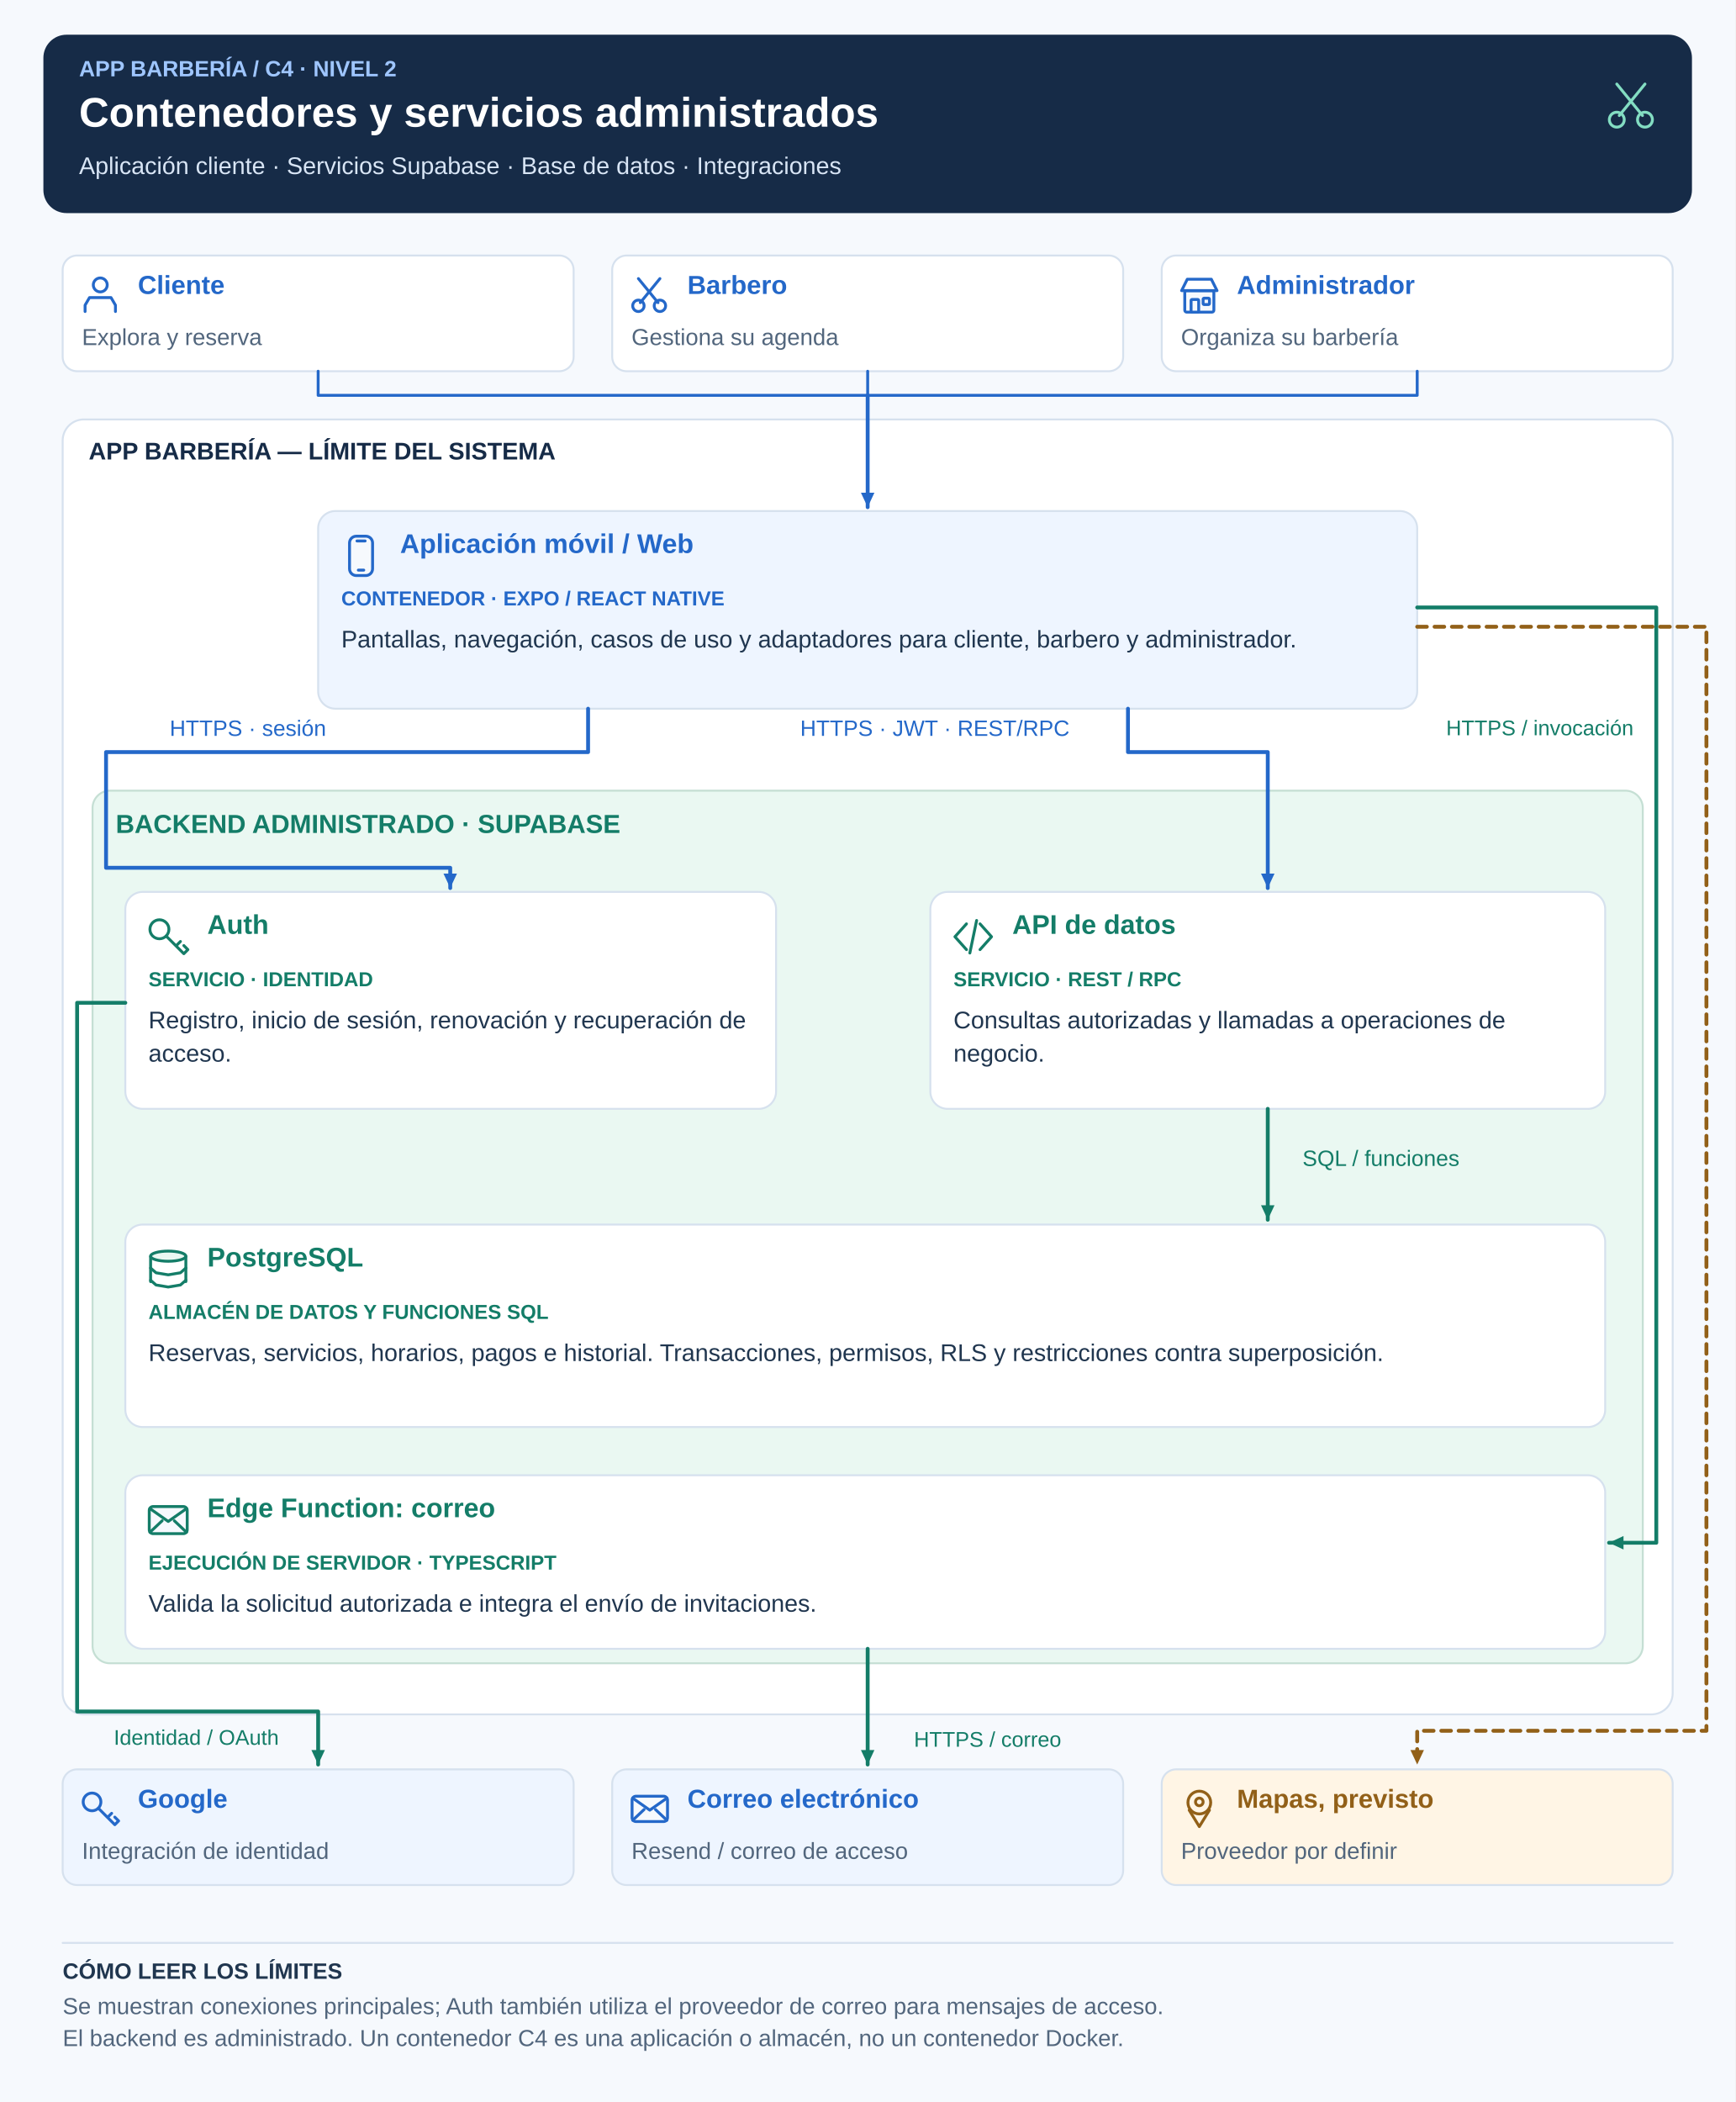
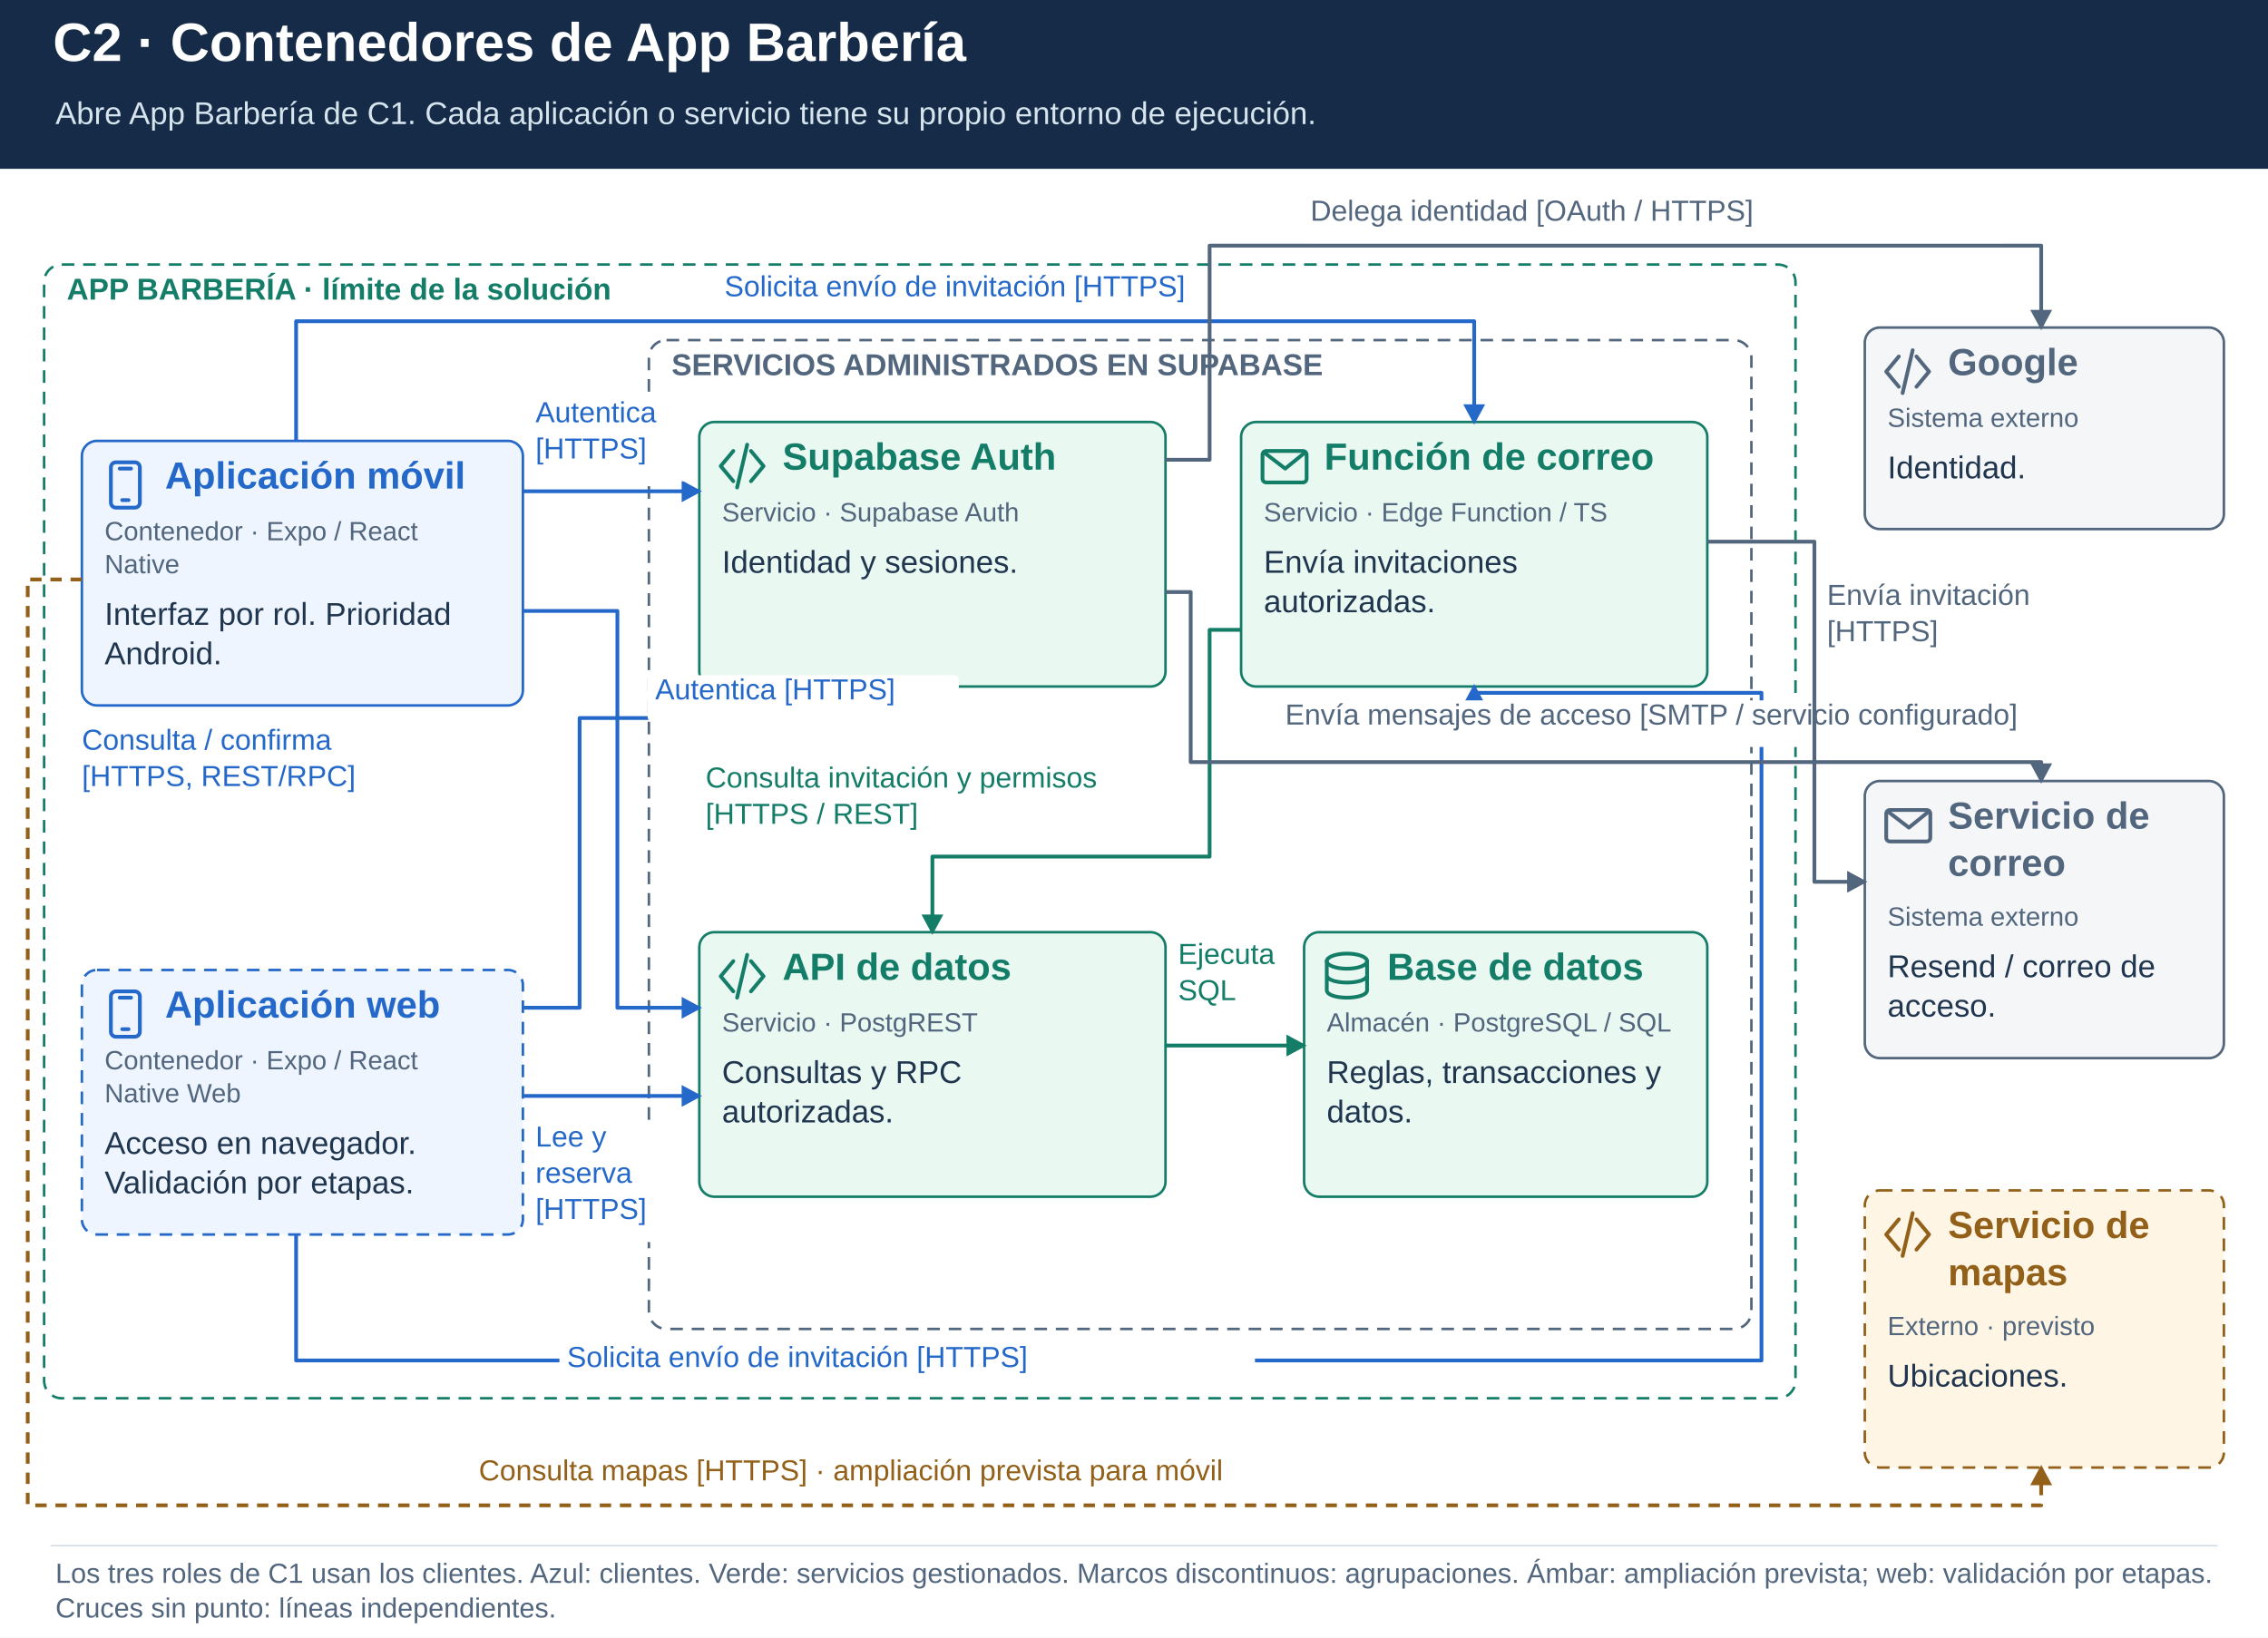
- <svg xmlns="http://www.w3.org/2000/svg" width="1800" height="2180" viewBox="0 0 1800 2180">
-   <rect width="1800" height="2180" fill="#f6f9fd" />
-   <rect x="45" y="36" width="1710" height="185" rx="24" fill="#162b47" stroke="none" stroke-width="2" />
-   <text x="82" y="64" font-family="Arial, sans-serif" font-size="23" font-weight="700" fill="#9fc6ff" dominant-baseline="text-before-edge">APP BARBERÍA / C4 · NIVEL 2</text>
-   <text x="82" y="103" font-family="Arial, sans-serif" font-size="43" font-weight="700" fill="#ffffff" dominant-baseline="text-before-edge">Contenedores y servicios administrados</text>
-   <text x="82" y="164" font-family="Arial, sans-serif" font-size="25" font-weight="400" fill="#d8e5f5" dominant-baseline="text-before-edge">Aplicación cliente · Servicios Supabase · Base de datos · Integraciones</text>
-   <ellipse cx="1677.031" cy="124.109" rx="7.734" ry="7.734" fill="none" stroke="#83ddc2" stroke-width="3" />
-   <ellipse cx="1706.25" cy="124.109" rx="7.734" ry="7.734" fill="none" stroke="#83ddc2" stroke-width="3" />
-   <polyline points="1679.609,119.812 1706.25,87.156" fill="none" stroke="#83ddc2" stroke-width="3" stroke-linecap="round" stroke-linejoin="round" />
-   <polyline points="1703.672,119.812 1677.031,87.156" fill="none" stroke="#83ddc2" stroke-width="3" stroke-linecap="round" stroke-linejoin="round" />
-   <rect x="65" y="265" width="530" height="120" rx="15" fill="#ffffff" stroke="#d6e1ee" stroke-width="2" />
-   <ellipse cx="104.0" cy="295.5" rx="7.219" ry="7.219" fill="none" stroke="#2468c9" stroke-width="3" />
-   <polyline points="88.25,323.062 88.25,316.5 92.844,308.625 115.156,308.625 119.75,316.5 119.75,323.062" fill="none" stroke="#2468c9" stroke-width="3" stroke-linecap="round" stroke-linejoin="round" />
-   <text x="143" y="287" font-family="Arial, sans-serif" font-size="27" font-weight="700" fill="#2468c9" dominant-baseline="text-before-edge">Cliente</text>
-   <text x="85" y="342" font-family="Arial, sans-serif" font-size="24" font-weight="400" fill="#52667d" dominant-baseline="text-before-edge">Explora y reserva</text>
-   <rect x="635" y="265" width="530" height="120" rx="15" fill="#ffffff" stroke="#d6e1ee" stroke-width="2" />
-   <ellipse cx="662.188" cy="317.156" rx="5.906" ry="5.906" fill="none" stroke="#2468c9" stroke-width="3" />
-   <ellipse cx="684.5" cy="317.156" rx="5.906" ry="5.906" fill="none" stroke="#2468c9" stroke-width="3" />
-   <polyline points="664.156,313.875 684.5,288.938" fill="none" stroke="#2468c9" stroke-width="3" stroke-linecap="round" stroke-linejoin="round" />
-   <polyline points="682.531,313.875 662.188,288.938" fill="none" stroke="#2468c9" stroke-width="3" stroke-linecap="round" stroke-linejoin="round" />
-   <text x="713" y="287" font-family="Arial, sans-serif" font-size="27" font-weight="700" fill="#2468c9" dominant-baseline="text-before-edge">Barbero</text>
-   <text x="655" y="342" font-family="Arial, sans-serif" font-size="24" font-weight="400" fill="#52667d" dominant-baseline="text-before-edge">Gestiona su agenda</text>
-   <rect x="1205" y="265" width="530" height="120" rx="15" fill="#ffffff" stroke="#d6e1ee" stroke-width="2" />
-   <rect x="1228.906" y="301.406" width="30.188" height="22.312" rx="2" fill="#f6f9fd" stroke="#2468c9" stroke-width="3" />
-   <polyline points="1225.625,301.406 1231.531,289.594 1256.469,289.594 1262.375,301.406 1225.625,301.406" fill="none" stroke="#2468c9" stroke-width="3" stroke-linecap="round" stroke-linejoin="round" />
-   <rect x="1235.469" y="310.594" width="7.875" height="13.125" rx="1" fill="#f6f9fd" stroke="#2468c9" stroke-width="3" />
-   <rect x="1247.938" y="309.281" width="6.562" height="6.562" rx="1" fill="#f6f9fd" stroke="#2468c9" stroke-width="3" />
-   <text x="1283" y="287" font-family="Arial, sans-serif" font-size="27" font-weight="700" fill="#2468c9" dominant-baseline="text-before-edge">Administrador</text>
-   <text x="1225" y="342" font-family="Arial, sans-serif" font-size="24" font-weight="400" fill="#52667d" dominant-baseline="text-before-edge">Organiza su barbería</text>
-   <rect x="65" y="435" width="1670" height="1343" rx="22" fill="#ffffff" stroke="#d6e1ee" stroke-width="2" />
-   <text x="92" y="460" font-family="Arial, sans-serif" font-size="25" font-weight="700" fill="#162b47" dominant-baseline="text-before-edge">APP BARBERÍA — LÍMITE DEL SISTEMA</text>
-   <rect x="330" y="530" width="1140" height="205" rx="18" fill="#eef5ff" stroke="#d6e1ee" stroke-width="2" />
-   <rect x="362.547" y="556.109" width="23.906" height="40.781" rx="7" fill="#f6f9fd" stroke="#2468c9" stroke-width="3" />
-   <polyline points="370.281,561.031 378.719,561.031" fill="none" stroke="#2468c9" stroke-width="3" stroke-linecap="round" stroke-linejoin="round" />
-   <polyline points="371.688,591.266 377.312,591.266" fill="none" stroke="#2468c9" stroke-width="3" stroke-linecap="round" stroke-linejoin="round" />
-   <text x="415" y="555" font-family="Arial, sans-serif" font-size="28" font-weight="700" fill="#2468c9" dominant-baseline="text-before-edge">Aplicación móvil / Web</text>
-   <text x="354" y="614" font-family="Arial, sans-serif" font-size="21" font-weight="700" fill="#2468c9" dominant-baseline="text-before-edge">CONTENEDOR · EXPO / REACT NATIVE</text>
-   <text x="354" y="655" font-family="Arial, sans-serif" font-size="25" font-weight="400" fill="#20364f" dominant-baseline="text-before-edge">Pantallas, navegación, casos de uso y adaptadores para cliente, barbero y administrador.</text>
-   <polyline points="330,385 330,410 900,410" fill="none" stroke="#2468c9" stroke-width="3" stroke-linecap="round" stroke-linejoin="round" />
-   <polyline points="900,410 900,526" fill="none" stroke="#2468c9" stroke-width="4" stroke-linecap="round" stroke-linejoin="round" />
-   <polygon points="900,526 907.0,511.0 893.0,511.0" fill="#2468c9" />
-   <polyline points="1470,385 1470,410 900,410" fill="none" stroke="#2468c9" stroke-width="3" stroke-linecap="round" stroke-linejoin="round" />
-   <polyline points="900,385 900,410" fill="none" stroke="#2468c9" stroke-width="3" stroke-linecap="round" stroke-linejoin="round" />
-   <rect x="96" y="820" width="1608" height="905" rx="18" fill="#eaf8f2" stroke="#c5dfd4" stroke-width="2" />
-   <text x="120" y="846" font-family="Arial, sans-serif" font-size="27" font-weight="700" fill="#147d68" dominant-baseline="text-before-edge">BACKEND ADMINISTRADO · SUPABASE</text>
-   <rect x="130" y="925" width="675" height="225" rx="18" fill="#ffffff" stroke="#d6e1ee" stroke-width="2" />
-   <ellipse cx="165.359" cy="963.766" rx="9.844" ry="9.844" fill="none" stroke="#147d68" stroke-width="3" />
-   <polyline points="172.391,970.797 190.672,989.078 194.891,984.859 190.672,980.641" fill="none" stroke="#147d68" stroke-width="3" stroke-linecap="round" stroke-linejoin="round" />
-   <polyline points="182.938,980.641 187.156,976.422" fill="none" stroke="#147d68" stroke-width="3" stroke-linecap="round" stroke-linejoin="round" />
-   <text x="215" y="950" font-family="Arial, sans-serif" font-size="28" font-weight="700" fill="#147d68" dominant-baseline="text-before-edge">Auth</text>
-   <text x="154" y="1009" font-family="Arial, sans-serif" font-size="21" font-weight="700" fill="#147d68" dominant-baseline="text-before-edge">SERVICIO · IDENTIDAD</text>
-   <text x="154" y="1050" font-family="Arial, sans-serif" font-size="25" font-weight="400" fill="#20364f" dominant-baseline="text-before-edge">Registro, inicio de sesión, renovación y recuperación de</text>
-   <text x="154" y="1084.5" font-family="Arial, sans-serif" font-size="25" font-weight="400" fill="#20364f" dominant-baseline="text-before-edge">acceso.</text>
-   <rect x="965" y="925" width="700" height="225" rx="18" fill="#ffffff" stroke="#d6e1ee" stroke-width="2" />
-   <polyline points="1002.469,958.141 990.516,971.5 1002.469,984.859" fill="none" stroke="#147d68" stroke-width="3" stroke-linecap="round" stroke-linejoin="round" />
-   <polyline points="1016.531,958.141 1028.484,971.5 1016.531,984.859" fill="none" stroke="#147d68" stroke-width="3" stroke-linecap="round" stroke-linejoin="round" />
-   <polyline points="1013.016,954.625 1005.984,988.375" fill="none" stroke="#147d68" stroke-width="3" stroke-linecap="round" stroke-linejoin="round" />
-   <text x="1050" y="950" font-family="Arial, sans-serif" font-size="28" font-weight="700" fill="#147d68" dominant-baseline="text-before-edge">API de datos</text>
-   <text x="989" y="1009" font-family="Arial, sans-serif" font-size="21" font-weight="700" fill="#147d68" dominant-baseline="text-before-edge">SERVICIO · REST / RPC</text>
-   <text x="989" y="1050" font-family="Arial, sans-serif" font-size="25" font-weight="400" fill="#20364f" dominant-baseline="text-before-edge">Consultas autorizadas y llamadas a operaciones de</text>
-   <text x="989" y="1084.5" font-family="Arial, sans-serif" font-size="25" font-weight="400" fill="#20364f" dominant-baseline="text-before-edge">negocio.</text>
-   <polyline points="610,735 610,780 110,780 110,900 467,900 467,921" fill="none" stroke="#2468c9" stroke-width="4" stroke-linecap="round" stroke-linejoin="round" />
-   <polygon points="467,921 474.0,906.0 460.0,906.0" fill="#2468c9" />
-   <text x="176" y="748" font-family="Arial, sans-serif" font-size="23" font-weight="400" fill="#2468c9" dominant-baseline="text-before-edge">HTTPS · sesión</text>
-   <polyline points="1170,735 1170,780 1315,780 1315,921" fill="none" stroke="#2468c9" stroke-width="4" stroke-linecap="round" stroke-linejoin="round" />
-   <polygon points="1315,921 1322.0,906.0 1308.0,906.0" fill="#2468c9" />
-   <text x="830" y="748" font-family="Arial, sans-serif" font-size="23" font-weight="400" fill="#2468c9" dominant-baseline="text-before-edge">HTTPS · JWT · REST/RPC</text>
-   <rect x="130" y="1270" width="1535" height="210" rx="18" fill="#ffffff" stroke="#d6e1ee" stroke-width="2" />
-   <ellipse cx="174.5" cy="1302.789" rx="18.281" ry="5.273" fill="#eaf8f2" stroke="#147d68" stroke-width="3" />
-   <polyline points="156.219,1303.141 156.219,1329.156" fill="none" stroke="#147d68" stroke-width="3" stroke-linecap="round" stroke-linejoin="round" />
-   <polyline points="192.781,1303.141 192.781,1329.156" fill="none" stroke="#147d68" stroke-width="3" stroke-linecap="round" stroke-linejoin="round" />
-   <polyline points="156.219,1315.094 161.844,1320.016 174.5,1322.125 187.156,1320.016 192.781,1315.094" fill="none" stroke="#147d68" stroke-width="3" stroke-linecap="round" stroke-linejoin="round" />
-   <polyline points="156.219,1327.75 161.844,1332.672 174.5,1334.781 187.156,1332.672 192.781,1327.75" fill="none" stroke="#147d68" stroke-width="3" stroke-linecap="round" stroke-linejoin="round" />
-   <text x="215" y="1295" font-family="Arial, sans-serif" font-size="28" font-weight="700" fill="#147d68" dominant-baseline="text-before-edge">PostgreSQL</text>
-   <text x="154" y="1354" font-family="Arial, sans-serif" font-size="21" font-weight="700" fill="#147d68" dominant-baseline="text-before-edge">ALMACÉN DE DATOS Y FUNCIONES SQL</text>
-   <text x="154" y="1395" font-family="Arial, sans-serif" font-size="25" font-weight="400" fill="#20364f" dominant-baseline="text-before-edge">Reservas, servicios, horarios, pagos e historial. Transacciones, permisos, RLS y restricciones contra superposición.</text>
-   <polyline points="1315,1150 1315,1265" fill="none" stroke="#147d68" stroke-width="4" stroke-linecap="round" stroke-linejoin="round" />
-   <polygon points="1315,1265 1322.0,1250.0 1308.0,1250.0" fill="#147d68" />
-   <text x="1351" y="1194" font-family="Arial, sans-serif" font-size="23" font-weight="400" fill="#147d68" dominant-baseline="text-before-edge">SQL / funciones</text>
-   <rect x="130" y="1530" width="1535" height="180" rx="18" fill="#ffffff" stroke="#d6e1ee" stroke-width="2" />
-   <rect x="154.812" y="1562.438" width="39.375" height="28.125" rx="4" fill="#f6f9fd" stroke="#147d68" stroke-width="3" />
-   <polyline points="155.516,1564.547 174.5,1577.906 193.484,1564.547" fill="none" stroke="#147d68" stroke-width="3" stroke-linecap="round" stroke-linejoin="round" />
-   <polyline points="155.516,1589.156 168.172,1577.203" fill="none" stroke="#147d68" stroke-width="3" stroke-linecap="round" stroke-linejoin="round" />
-   <polyline points="193.484,1589.156 180.828,1577.203" fill="none" stroke="#147d68" stroke-width="3" stroke-linecap="round" stroke-linejoin="round" />
-   <text x="215" y="1555" font-family="Arial, sans-serif" font-size="28" font-weight="700" fill="#147d68" dominant-baseline="text-before-edge">Edge Function: correo</text>
-   <text x="154" y="1614" font-family="Arial, sans-serif" font-size="21" font-weight="700" fill="#147d68" dominant-baseline="text-before-edge">EJECUCIÓN DE SERVIDOR · TYPESCRIPT</text>
-   <text x="154" y="1655" font-family="Arial, sans-serif" font-size="25" font-weight="400" fill="#20364f" dominant-baseline="text-before-edge">Valida la solicitud autorizada e integra el envío de invitaciones.</text>
-   <polyline points="1470,630 1718,630 1718,1600 1669,1600" fill="none" stroke="#147d68" stroke-width="4" stroke-linecap="round" stroke-linejoin="round" />
-   <polygon points="1669,1600 1684.0,1607.0 1684.0,1593.0" fill="#147d68" />
-   <rect x="1490" y="736" width="222" height="68" rx="8" fill="#ffffff" stroke="none" stroke-width="2" />
-   <text x="1500" y="748" font-family="Arial, sans-serif" font-size="22" font-weight="400" fill="#147d68" dominant-baseline="text-before-edge">HTTPS / invocación</text>
-   <polyline points="130,1040 80,1040 80,1775 330,1775 330,1830" fill="none" stroke="#147d68" stroke-width="4" stroke-linecap="round" stroke-linejoin="round" />
-   <polygon points="330,1830 337.0,1815.0 323.0,1815.0" fill="#147d68" />
-   <polyline points="900,1710 900,1830" fill="none" stroke="#147d68" stroke-width="4" stroke-linecap="round" stroke-linejoin="round" />
-   <polygon points="900,1830 907.0,1815.0 893.0,1815.0" fill="#147d68" />
-   <polyline points="1470,650 1770,650 1770,1795 1470,1795 1470,1830" fill="none" stroke="#926018" stroke-width="4" stroke-linecap="round" stroke-linejoin="round" stroke-dasharray="10 8" />
-   <polygon points="1470,1830 1477.0,1815.0 1463.0,1815.0" fill="#926018" />
-   <text x="118" y="1795" font-family="Arial, sans-serif" font-size="22" font-weight="400" fill="#147d68" dominant-baseline="text-before-edge">Identidad / OAuth</text>
-   <text x="948" y="1797" font-family="Arial, sans-serif" font-size="22" font-weight="400" fill="#147d68" dominant-baseline="text-before-edge">HTTPS / correo</text>
-   <rect x="65" y="1835" width="530" height="120" rx="15" fill="#eef5ff" stroke="#d6e1ee" stroke-width="2" />
-   <ellipse cx="95.469" cy="1868.781" rx="9.188" ry="9.188" fill="none" stroke="#2468c9" stroke-width="3" />
-   <polyline points="102.031,1875.344 119.094,1892.406 123.031,1888.469 119.094,1884.531" fill="none" stroke="#2468c9" stroke-width="3" stroke-linecap="round" stroke-linejoin="round" />
-   <polyline points="111.875,1884.531 115.812,1880.594" fill="none" stroke="#2468c9" stroke-width="3" stroke-linecap="round" stroke-linejoin="round" />
-   <text x="143" y="1857" font-family="Arial, sans-serif" font-size="27" font-weight="700" fill="#2468c9" dominant-baseline="text-before-edge">Google</text>
-   <text x="85" y="1912" font-family="Arial, sans-serif" font-size="24" font-weight="400" fill="#52667d" dominant-baseline="text-before-edge">Integración de identidad</text>
-   <rect x="635" y="1835" width="530" height="120" rx="15" fill="#eef5ff" stroke="#d6e1ee" stroke-width="2" />
-   <rect x="655.625" y="1862.875" width="36.75" height="26.25" rx="4" fill="#f6f9fd" stroke="#2468c9" stroke-width="3" />
-   <polyline points="656.281,1864.844 674.0,1877.312 691.719,1864.844" fill="none" stroke="#2468c9" stroke-width="3" stroke-linecap="round" stroke-linejoin="round" />
-   <polyline points="656.281,1887.812 668.094,1876.656" fill="none" stroke="#2468c9" stroke-width="3" stroke-linecap="round" stroke-linejoin="round" />
-   <polyline points="691.719,1887.812 679.906,1876.656" fill="none" stroke="#2468c9" stroke-width="3" stroke-linecap="round" stroke-linejoin="round" />
-   <text x="713" y="1857" font-family="Arial, sans-serif" font-size="27" font-weight="700" fill="#2468c9" dominant-baseline="text-before-edge">Correo electrónico</text>
-   <text x="655" y="1912" font-family="Arial, sans-serif" font-size="24" font-weight="400" fill="#52667d" dominant-baseline="text-before-edge">Resend / correo de acceso</text>
-   <rect x="1205" y="1835" width="530" height="120" rx="15" fill="#fff5e5" stroke="#d6e1ee" stroke-width="2" />
-   <ellipse cx="1244.0" cy="1869.438" rx="11.812" ry="11.812" fill="none" stroke="#926018" stroke-width="3" />
-   <polyline points="1233.5,1877.312 1244.0,1894.375 1254.5,1877.312" fill="none" stroke="#926018" stroke-width="3" stroke-linecap="round" stroke-linejoin="round" />
-   <ellipse cx="1244.0" cy="1868.781" rx="3.938" ry="3.938" fill="none" stroke="#926018" stroke-width="3" />
-   <text x="1283" y="1857" font-family="Arial, sans-serif" font-size="27" font-weight="700" fill="#926018" dominant-baseline="text-before-edge">Mapas, previsto</text>
-   <text x="1225" y="1912" font-family="Arial, sans-serif" font-size="24" font-weight="400" fill="#52667d" dominant-baseline="text-before-edge">Proveedor por definir</text>
-   <polyline points="65,2015 1735,2015" fill="none" stroke="#d6e1ee" stroke-width="2" stroke-linecap="round" stroke-linejoin="round" />
-   <text x="65" y="2037" font-family="Arial, sans-serif" font-size="23" font-weight="700" fill="#20364f" dominant-baseline="text-before-edge">CÓMO LEER LOS LÍMITES</text>
-   <text x="65" y="2073" font-family="Arial, sans-serif" font-size="24" font-weight="400" fill="#52667d" dominant-baseline="text-before-edge">Se muestran conexiones principales; Auth también utiliza el proveedor de correo para mensajes de acceso.</text>
-   <text x="65" y="2106.12" font-family="Arial, sans-serif" font-size="24" font-weight="400" fill="#52667d" dominant-baseline="text-before-edge">El backend es administrado. Un contenedor C4 es una aplicación o almacén, no un contenedor Docker.</text>
+ <svg xmlns="http://www.w3.org/2000/svg" width="1800" height="1300" viewBox="0 0 1800 1300" role="img" aria-labelledby="title desc">
+   <rect width="1800" height="1300" fill="white" />
+   <rect x="0" y="0" width="1800" height="133" rx="0" fill="#162b47" stroke="#162b47" stroke-width="2" />
+   <text x="42.0" y="20.0" font-family="Arial, sans-serif" font-size="43" font-weight="700" fill="white" dominant-baseline="text-before-edge">C2 · Contenedores de App Barbería</text>
+   <text x="44.0" y="82.0" font-family="Arial, sans-serif" font-size="25" font-weight="400" fill="#d5e4ed" dominant-baseline="text-before-edge">Abre App Barbería de C1. Cada aplicación o servicio tiene su propio entorno de ejecución.</text>
+   <rect x="35" y="210" width="1390" height="900" rx="14" fill="white" stroke="#147d68" stroke-width="2" stroke-dasharray="10 7" />
+   <text x="53.0" y="222.0" font-family="Arial, sans-serif" font-size="24" font-weight="700" fill="#147d68" dominant-baseline="text-before-edge">APP BARBERÍA · límite de la solución</text>
+   <rect x="515" y="270" width="875" height="785" rx="14" fill="white" stroke="#52667d" stroke-width="2" stroke-dasharray="10 7" />
+   <text x="533.0" y="282.0" font-family="Arial, sans-serif" font-size="24" font-weight="700" fill="#52667d" dominant-baseline="text-before-edge">SERVICIOS ADMINISTRADOS EN SUPABASE</text>
+   <g data-node="mobile">
+     <rect x="65" y="350" width="350" height="210" rx="12" fill="#eef5ff" stroke="#2468c9" stroke-width="2" />
+     <g transform="translate(81 366)" fill="none" stroke="#2468c9" stroke-width="3" stroke-linecap="round" stroke-linejoin="round">
+       <rect x="7" y="1" width="23" height="36" rx="4" />
+       <path d="M14 6h9M16 31h5" />
+     </g>
+     <text x="131.0" y="368.0" font-family="Arial, sans-serif" font-size="30" font-weight="700" fill="#2468c9" dominant-baseline="text-before-edge">Aplicación móvil</text>
+     <text x="83.0" y="415.0" font-family="Arial, sans-serif" font-size="21" font-weight="400" fill="#52667d" dominant-baseline="text-before-edge">Contenedor · Expo / React</text>
+     <text x="83.0" y="441.2" font-family="Arial, sans-serif" font-size="21" font-weight="400" fill="#52667d" dominant-baseline="text-before-edge">Native</text>
+     <text x="83.0" y="479.5" font-family="Arial, sans-serif" font-size="25" font-weight="400" fill="#20364f" dominant-baseline="text-before-edge">Interfaz por rol. Prioridad</text>
+     <text x="83.0" y="510.8" font-family="Arial, sans-serif" font-size="25" font-weight="400" fill="#20364f" dominant-baseline="text-before-edge">Android.</text>
+   </g>
+   <g data-node="web">
+     <rect x="65" y="770" width="350" height="210" rx="12" fill="#eef5ff" stroke="#2468c9" stroke-width="2" stroke-dasharray="10 7" />
+     <g transform="translate(81 786)" fill="none" stroke="#2468c9" stroke-width="3" stroke-linecap="round" stroke-linejoin="round">
+       <rect x="7" y="1" width="23" height="36" rx="4" />
+       <path d="M14 6h9M16 31h5" />
+     </g>
+     <text x="131.0" y="788.0" font-family="Arial, sans-serif" font-size="30" font-weight="700" fill="#2468c9" dominant-baseline="text-before-edge">Aplicación web</text>
+     <text x="83.0" y="835.0" font-family="Arial, sans-serif" font-size="21" font-weight="400" fill="#52667d" dominant-baseline="text-before-edge">Contenedor · Expo / React</text>
+     <text x="83.0" y="861.2" font-family="Arial, sans-serif" font-size="21" font-weight="400" fill="#52667d" dominant-baseline="text-before-edge">Native Web</text>
+     <text x="83.0" y="899.5" font-family="Arial, sans-serif" font-size="25" font-weight="400" fill="#20364f" dominant-baseline="text-before-edge">Acceso en navegador.</text>
+     <text x="83.0" y="930.8" font-family="Arial, sans-serif" font-size="25" font-weight="400" fill="#20364f" dominant-baseline="text-before-edge">Validación por etapas.</text>
+   </g>
+   <g data-node="auth">
+     <rect x="555" y="335" width="370" height="210" rx="12" fill="#eaf8f2" stroke="#147d68" stroke-width="2" />
+     <g transform="translate(571 351)" fill="none" stroke="#147d68" stroke-width="3" stroke-linecap="round" stroke-linejoin="round">
+       <path d="M11 7L1 19l10 12M25 7l10 12-10 12M22 2l-8 34" />
+     </g>
+     <text x="621.0" y="353.0" font-family="Arial, sans-serif" font-size="30" font-weight="700" fill="#147d68" dominant-baseline="text-before-edge">Supabase Auth</text>
+     <text x="573.0" y="400.0" font-family="Arial, sans-serif" font-size="21" font-weight="400" fill="#52667d" dominant-baseline="text-before-edge">Servicio · Supabase Auth</text>
+     <text x="573.0" y="438.2" font-family="Arial, sans-serif" font-size="25" font-weight="400" fill="#20364f" dominant-baseline="text-before-edge">Identidad y sesiones.</text>
+   </g>
+   <g data-node="api">
+     <rect x="555" y="740" width="370" height="210" rx="12" fill="#eaf8f2" stroke="#147d68" stroke-width="2" />
+     <g transform="translate(571 756)" fill="none" stroke="#147d68" stroke-width="3" stroke-linecap="round" stroke-linejoin="round">
+       <path d="M11 7L1 19l10 12M25 7l10 12-10 12M22 2l-8 34" />
+     </g>
+     <text x="621.0" y="758.0" font-family="Arial, sans-serif" font-size="30" font-weight="700" fill="#147d68" dominant-baseline="text-before-edge">API de datos</text>
+     <text x="573.0" y="805.0" font-family="Arial, sans-serif" font-size="21" font-weight="400" fill="#52667d" dominant-baseline="text-before-edge">Servicio · PostgREST</text>
+     <text x="573.0" y="843.2" font-family="Arial, sans-serif" font-size="25" font-weight="400" fill="#20364f" dominant-baseline="text-before-edge">Consultas y RPC</text>
+     <text x="573.0" y="874.5" font-family="Arial, sans-serif" font-size="25" font-weight="400" fill="#20364f" dominant-baseline="text-before-edge">autorizadas.</text>
+   </g>
+   <g data-node="edge">
+     <rect x="985" y="335" width="370" height="210" rx="12" fill="#eaf8f2" stroke="#147d68" stroke-width="2" />
+     <g transform="translate(1001 351)" fill="none" stroke="#147d68" stroke-width="3" stroke-linecap="round" stroke-linejoin="round">
+       <rect x="1" y="7" width="35" height="25" rx="3" />
+       <path d="M2 8l17 13L35 8" />
+     </g>
+     <text x="1051.0" y="353.0" font-family="Arial, sans-serif" font-size="30" font-weight="700" fill="#147d68" dominant-baseline="text-before-edge">Función de correo</text>
+     <text x="1003.0" y="400.0" font-family="Arial, sans-serif" font-size="21" font-weight="400" fill="#52667d" dominant-baseline="text-before-edge">Servicio · Edge Function / TS</text>
+     <text x="1003.0" y="438.2" font-family="Arial, sans-serif" font-size="25" font-weight="400" fill="#20364f" dominant-baseline="text-before-edge">Envía invitaciones</text>
+     <text x="1003.0" y="469.5" font-family="Arial, sans-serif" font-size="25" font-weight="400" fill="#20364f" dominant-baseline="text-before-edge">autorizadas.</text>
+   </g>
+   <g data-node="db">
+     <rect x="1035" y="740" width="320" height="210" rx="12" fill="#eaf8f2" stroke="#147d68" stroke-width="2" />
+     <g transform="translate(1051 756)" fill="none" stroke="#147d68" stroke-width="3" stroke-linecap="round" stroke-linejoin="round">
+       <ellipse cx="18" cy="7" rx="16" ry="6" />
+       <path d="M2 7v23c0 8 32 8 32 0V7M2 18c0 8 32 8 32 0" />
+     </g>
+     <text x="1101.0" y="758.0" font-family="Arial, sans-serif" font-size="30" font-weight="700" fill="#147d68" dominant-baseline="text-before-edge">Base de datos</text>
+     <text x="1053.0" y="805.0" font-family="Arial, sans-serif" font-size="21" font-weight="400" fill="#52667d" dominant-baseline="text-before-edge">Almacén · PostgreSQL / SQL</text>
+     <text x="1053.0" y="843.2" font-family="Arial, sans-serif" font-size="25" font-weight="400" fill="#20364f" dominant-baseline="text-before-edge">Reglas, transacciones y</text>
+     <text x="1053.0" y="874.5" font-family="Arial, sans-serif" font-size="25" font-weight="400" fill="#20364f" dominant-baseline="text-before-edge">datos.</text>
+   </g>
+   <g data-node="google">
+     <rect x="1480" y="260" width="285" height="160" rx="12" fill="#f4f6f8" stroke="#52667d" stroke-width="2" />
+     <g transform="translate(1496 276)" fill="none" stroke="#52667d" stroke-width="3" stroke-linecap="round" stroke-linejoin="round">
+       <path d="M11 7L1 19l10 12M25 7l10 12-10 12M22 2l-8 34" />
+     </g>
+     <text x="1546.0" y="278.0" font-family="Arial, sans-serif" font-size="30" font-weight="700" fill="#52667d" dominant-baseline="text-before-edge">Google</text>
+     <text x="1498.0" y="325.0" font-family="Arial, sans-serif" font-size="21" font-weight="400" fill="#52667d" dominant-baseline="text-before-edge">Sistema externo</text>
+     <text x="1498.0" y="363.2" font-family="Arial, sans-serif" font-size="25" font-weight="400" fill="#20364f" dominant-baseline="text-before-edge">Identidad.</text>
+   </g>
+   <g data-node="correo">
+     <rect x="1480" y="620" width="285" height="220" rx="12" fill="#f4f6f8" stroke="#52667d" stroke-width="2" />
+     <g transform="translate(1496 636)" fill="none" stroke="#52667d" stroke-width="3" stroke-linecap="round" stroke-linejoin="round">
+       <rect x="1" y="7" width="35" height="25" rx="3" />
+       <path d="M2 8l17 13L35 8" />
+     </g>
+     <text x="1546.0" y="638.0" font-family="Arial, sans-serif" font-size="30" font-weight="700" fill="#52667d" dominant-baseline="text-before-edge">Servicio de</text>
+     <text x="1546.0" y="675.5" font-family="Arial, sans-serif" font-size="30" font-weight="700" fill="#52667d" dominant-baseline="text-before-edge">correo</text>
+     <text x="1498.0" y="721.0" font-family="Arial, sans-serif" font-size="21" font-weight="400" fill="#52667d" dominant-baseline="text-before-edge">Sistema externo</text>
+     <text x="1498.0" y="759.2" font-family="Arial, sans-serif" font-size="25" font-weight="400" fill="#20364f" dominant-baseline="text-before-edge">Resend / correo de</text>
+     <text x="1498.0" y="790.5" font-family="Arial, sans-serif" font-size="25" font-weight="400" fill="#20364f" dominant-baseline="text-before-edge">acceso.</text>
+   </g>
+   <g data-node="mapas">
+     <rect x="1480" y="945" width="285" height="220" rx="12" fill="#fff5e5" stroke="#926018" stroke-width="2" stroke-dasharray="10 7" />
+     <g transform="translate(1496 961)" fill="none" stroke="#926018" stroke-width="3" stroke-linecap="round" stroke-linejoin="round">
+       <path d="M11 7L1 19l10 12M25 7l10 12-10 12M22 2l-8 34" />
+     </g>
+     <text x="1546.0" y="963.0" font-family="Arial, sans-serif" font-size="30" font-weight="700" fill="#926018" dominant-baseline="text-before-edge">Servicio de</text>
+     <text x="1546.0" y="1000.5" font-family="Arial, sans-serif" font-size="30" font-weight="700" fill="#926018" dominant-baseline="text-before-edge">mapas</text>
+     <text x="1498.0" y="1046.0" font-family="Arial, sans-serif" font-size="21" font-weight="400" fill="#52667d" dominant-baseline="text-before-edge">Externo · previsto</text>
+     <text x="1498.0" y="1084.2" font-family="Arial, sans-serif" font-size="25" font-weight="400" fill="#20364f" dominant-baseline="text-before-edge">Ubicaciones.</text>
+   </g>
+   <polyline points="415,390 555,390" fill="none" stroke="#2468c9" stroke-width="3" stroke-linejoin="round" />
+   <polygon points="555.0,390.0 542.0,383.0 542.0,397.0" fill="#2468c9" stroke="#2468c9" stroke-width="2" />
+   <rect x="420" y="317" width="130" height="64" rx="3" fill="white" stroke="white" stroke-width="2" />
+   <text x="425.0" y="320.0" font-family="Arial, sans-serif" font-size="23" font-weight="400" fill="#2468c9" dominant-baseline="text-before-edge">Autentica</text>
+   <text x="425.0" y="348.8" font-family="Arial, sans-serif" font-size="23" font-weight="400" fill="#2468c9" dominant-baseline="text-before-edge">[HTTPS]</text>
+   <polyline points="415,800 460,800 460,570 740,570 740,545" fill="none" stroke="#2468c9" stroke-width="3" stroke-linejoin="round" />
+   <polygon points="740.0,545.0 733.0,558.0 747.0,558.0" fill="#2468c9" stroke="#2468c9" stroke-width="2" />
+   <rect x="515" y="537" width="245" height="35" rx="3" fill="white" stroke="white" stroke-width="2" />
+   <text x="520.0" y="540.0" font-family="Arial, sans-serif" font-size="23" font-weight="400" fill="#2468c9" dominant-baseline="text-before-edge">Autentica [HTTPS]</text>
+   <polyline points="415,485 490,485 490,800 555,800" fill="none" stroke="#2468c9" stroke-width="3" stroke-linejoin="round" />
+   <polygon points="555.0,800.0 542.0,793.0 542.0,807.0" fill="#2468c9" stroke="#2468c9" stroke-width="2" />
+   <rect x="60" y="577" width="360" height="64" rx="3" fill="white" stroke="white" stroke-width="2" />
+   <text x="65.0" y="580.0" font-family="Arial, sans-serif" font-size="23" font-weight="400" fill="#2468c9" dominant-baseline="text-before-edge">Consulta / confirma</text>
+   <text x="65.0" y="608.8" font-family="Arial, sans-serif" font-size="23" font-weight="400" fill="#2468c9" dominant-baseline="text-before-edge">[HTTPS, REST/RPC]</text>
+   <polyline points="415,870 555,870" fill="none" stroke="#2468c9" stroke-width="3" stroke-linejoin="round" />
+   <polygon points="555.0,870.0 542.0,863.0 542.0,877.0" fill="#2468c9" stroke="#2468c9" stroke-width="2" />
+   <rect x="420" y="892" width="130" height="93" rx="3" fill="white" stroke="white" stroke-width="2" />
+   <text x="425.0" y="895.0" font-family="Arial, sans-serif" font-size="23" font-weight="400" fill="#2468c9" dominant-baseline="text-before-edge">Lee y</text>
+   <text x="425.0" y="923.8" font-family="Arial, sans-serif" font-size="23" font-weight="400" fill="#2468c9" dominant-baseline="text-before-edge">reserva</text>
+   <text x="425.0" y="952.5" font-family="Arial, sans-serif" font-size="23" font-weight="400" fill="#2468c9" dominant-baseline="text-before-edge">[HTTPS]</text>
+   <polyline points="235,350 235,255 1170,255 1170,335" fill="none" stroke="#2468c9" stroke-width="3" stroke-linejoin="round" />
+   <polygon points="1170.0,335.0 1177.0,322.0 1163.0,322.0" fill="#2468c9" stroke="#2468c9" stroke-width="2" />
+   <rect x="570" y="217" width="535" height="35" rx="3" fill="white" stroke="white" stroke-width="2" />
+   <text x="575.0" y="220.0" font-family="Arial, sans-serif" font-size="23" font-weight="400" fill="#2468c9" dominant-baseline="text-before-edge">Solicita envío de invitación [HTTPS]</text>
+   <polyline points="235,980 235,1080 1398,1080 1398,550 1170,550 1170,545" fill="none" stroke="#2468c9" stroke-width="3" stroke-linejoin="round" />
+   <polygon points="1170.0,545.0 1163.0,558.0 1177.0,558.0" fill="#2468c9" stroke="#2468c9" stroke-width="2" />
+   <rect x="445" y="1067" width="550" height="35" rx="3" fill="white" stroke="white" stroke-width="2" />
+   <text x="450.0" y="1070.0" font-family="Arial, sans-serif" font-size="23" font-weight="400" fill="#2468c9" dominant-baseline="text-before-edge">Solicita envío de invitación [HTTPS]</text>
+   <polyline points="985,500 960,500 960,680 740,680 740,740" fill="none" stroke="#147d68" stroke-width="3" stroke-linejoin="round" />
+   <polygon points="740.0,740.0 747.0,727.0 733.0,727.0" fill="#147d68" stroke="#147d68" stroke-width="2" />
+   <rect x="555" y="607" width="380" height="64" rx="3" fill="white" stroke="white" stroke-width="2" />
+   <text x="560.0" y="610.0" font-family="Arial, sans-serif" font-size="23" font-weight="400" fill="#147d68" dominant-baseline="text-before-edge">Consulta invitación y permisos</text>
+   <text x="560.0" y="638.8" font-family="Arial, sans-serif" font-size="23" font-weight="400" fill="#147d68" dominant-baseline="text-before-edge">[HTTPS / REST]</text>
+   <polyline points="925,830 1035,830" fill="none" stroke="#147d68" stroke-width="3" stroke-linejoin="round" />
+   <polygon points="1035.0,830.0 1022.0,823.0 1022.0,837.0" fill="#147d68" stroke="#147d68" stroke-width="2" />
+   <rect x="930" y="747" width="100" height="64" rx="3" fill="white" stroke="white" stroke-width="2" />
+   <text x="935.0" y="750.0" font-family="Arial, sans-serif" font-size="23" font-weight="400" fill="#147d68" dominant-baseline="text-before-edge">Ejecuta</text>
+   <text x="935.0" y="778.8" font-family="Arial, sans-serif" font-size="23" font-weight="400" fill="#147d68" dominant-baseline="text-before-edge">SQL</text>
+   <polyline points="925,365 960,365 960,195 1620,195 1620,260" fill="none" stroke="#52667d" stroke-width="3" stroke-linejoin="round" />
+   <polygon points="1620.0,260.0 1627.0,247.0 1613.0,247.0" fill="#52667d" stroke="#52667d" stroke-width="2" />
+   <rect x="1035" y="157" width="560" height="35" rx="3" fill="white" stroke="white" stroke-width="2" />
+   <text x="1040.0" y="160.0" font-family="Arial, sans-serif" font-size="23" font-weight="400" fill="#52667d" dominant-baseline="text-before-edge">Delega identidad [OAuth / HTTPS]</text>
+   <polyline points="925,470 945,470 945,605 1620,605 1620,620" fill="none" stroke="#52667d" stroke-width="3" stroke-linejoin="round" />
+   <polygon points="1620.0,620.0 1627.0,607.0 1613.0,607.0" fill="#52667d" stroke="#52667d" stroke-width="2" />
+   <rect x="1015" y="557" width="730" height="35" rx="3" fill="white" stroke="white" stroke-width="2" />
+   <text x="1020.0" y="560.0" font-family="Arial, sans-serif" font-size="23" font-weight="400" fill="#52667d" dominant-baseline="text-before-edge">Envía mensajes de acceso [SMTP / servicio configurado]</text>
+   <polyline points="1355,430 1440,430 1440,700 1480,700" fill="none" stroke="#52667d" stroke-width="3" stroke-linejoin="round" />
+   <polygon points="1480.0,700.0 1467.0,693.0 1467.0,707.0" fill="#52667d" stroke="#52667d" stroke-width="2" />
+   <rect x="1445" y="462" width="315" height="64" rx="3" fill="white" stroke="white" stroke-width="2" />
+   <text x="1450.0" y="465.0" font-family="Arial, sans-serif" font-size="23" font-weight="400" fill="#52667d" dominant-baseline="text-before-edge">Envía invitación</text>
+   <text x="1450.0" y="493.8" font-family="Arial, sans-serif" font-size="23" font-weight="400" fill="#52667d" dominant-baseline="text-before-edge">[HTTPS]</text>
+   <polyline points="65,460 22,460 22,1195 1620,1195 1620,1165" fill="none" stroke="#926018" stroke-width="3" stroke-linejoin="round" stroke-dasharray="9 7" />
+   <polygon points="1620.0,1165.0 1613.0,1178.0 1627.0,1178.0" fill="#926018" stroke="#926018" stroke-width="2" />
+   <rect x="375" y="1157" width="990" height="35" rx="3" fill="white" stroke="white" stroke-width="2" />
+   <text x="380.0" y="1160.0" font-family="Arial, sans-serif" font-size="23" font-weight="400" fill="#926018" dominant-baseline="text-before-edge">Consulta mapas [HTTPS] · ampliación prevista para móvil</text>
+   <path d="M40 1227H1760" stroke="#cbd8e5" />
+   <text x="44.0" y="1242.0" font-family="Arial, sans-serif" font-size="22" font-weight="400" fill="#52667d" dominant-baseline="text-before-edge">Los tres roles de C1 usan los clientes. Azul: clientes. Verde: servicios gestionados. Marcos discontinuos: agrupaciones. Ámbar: ampliación prevista; web: validación por etapas.</text>
+   <text x="44.0" y="1269.5" font-family="Arial, sans-serif" font-size="22" font-weight="400" fill="#52667d" dominant-baseline="text-before-edge">Cruces sin punto: líneas independientes.</text>
</svg>
